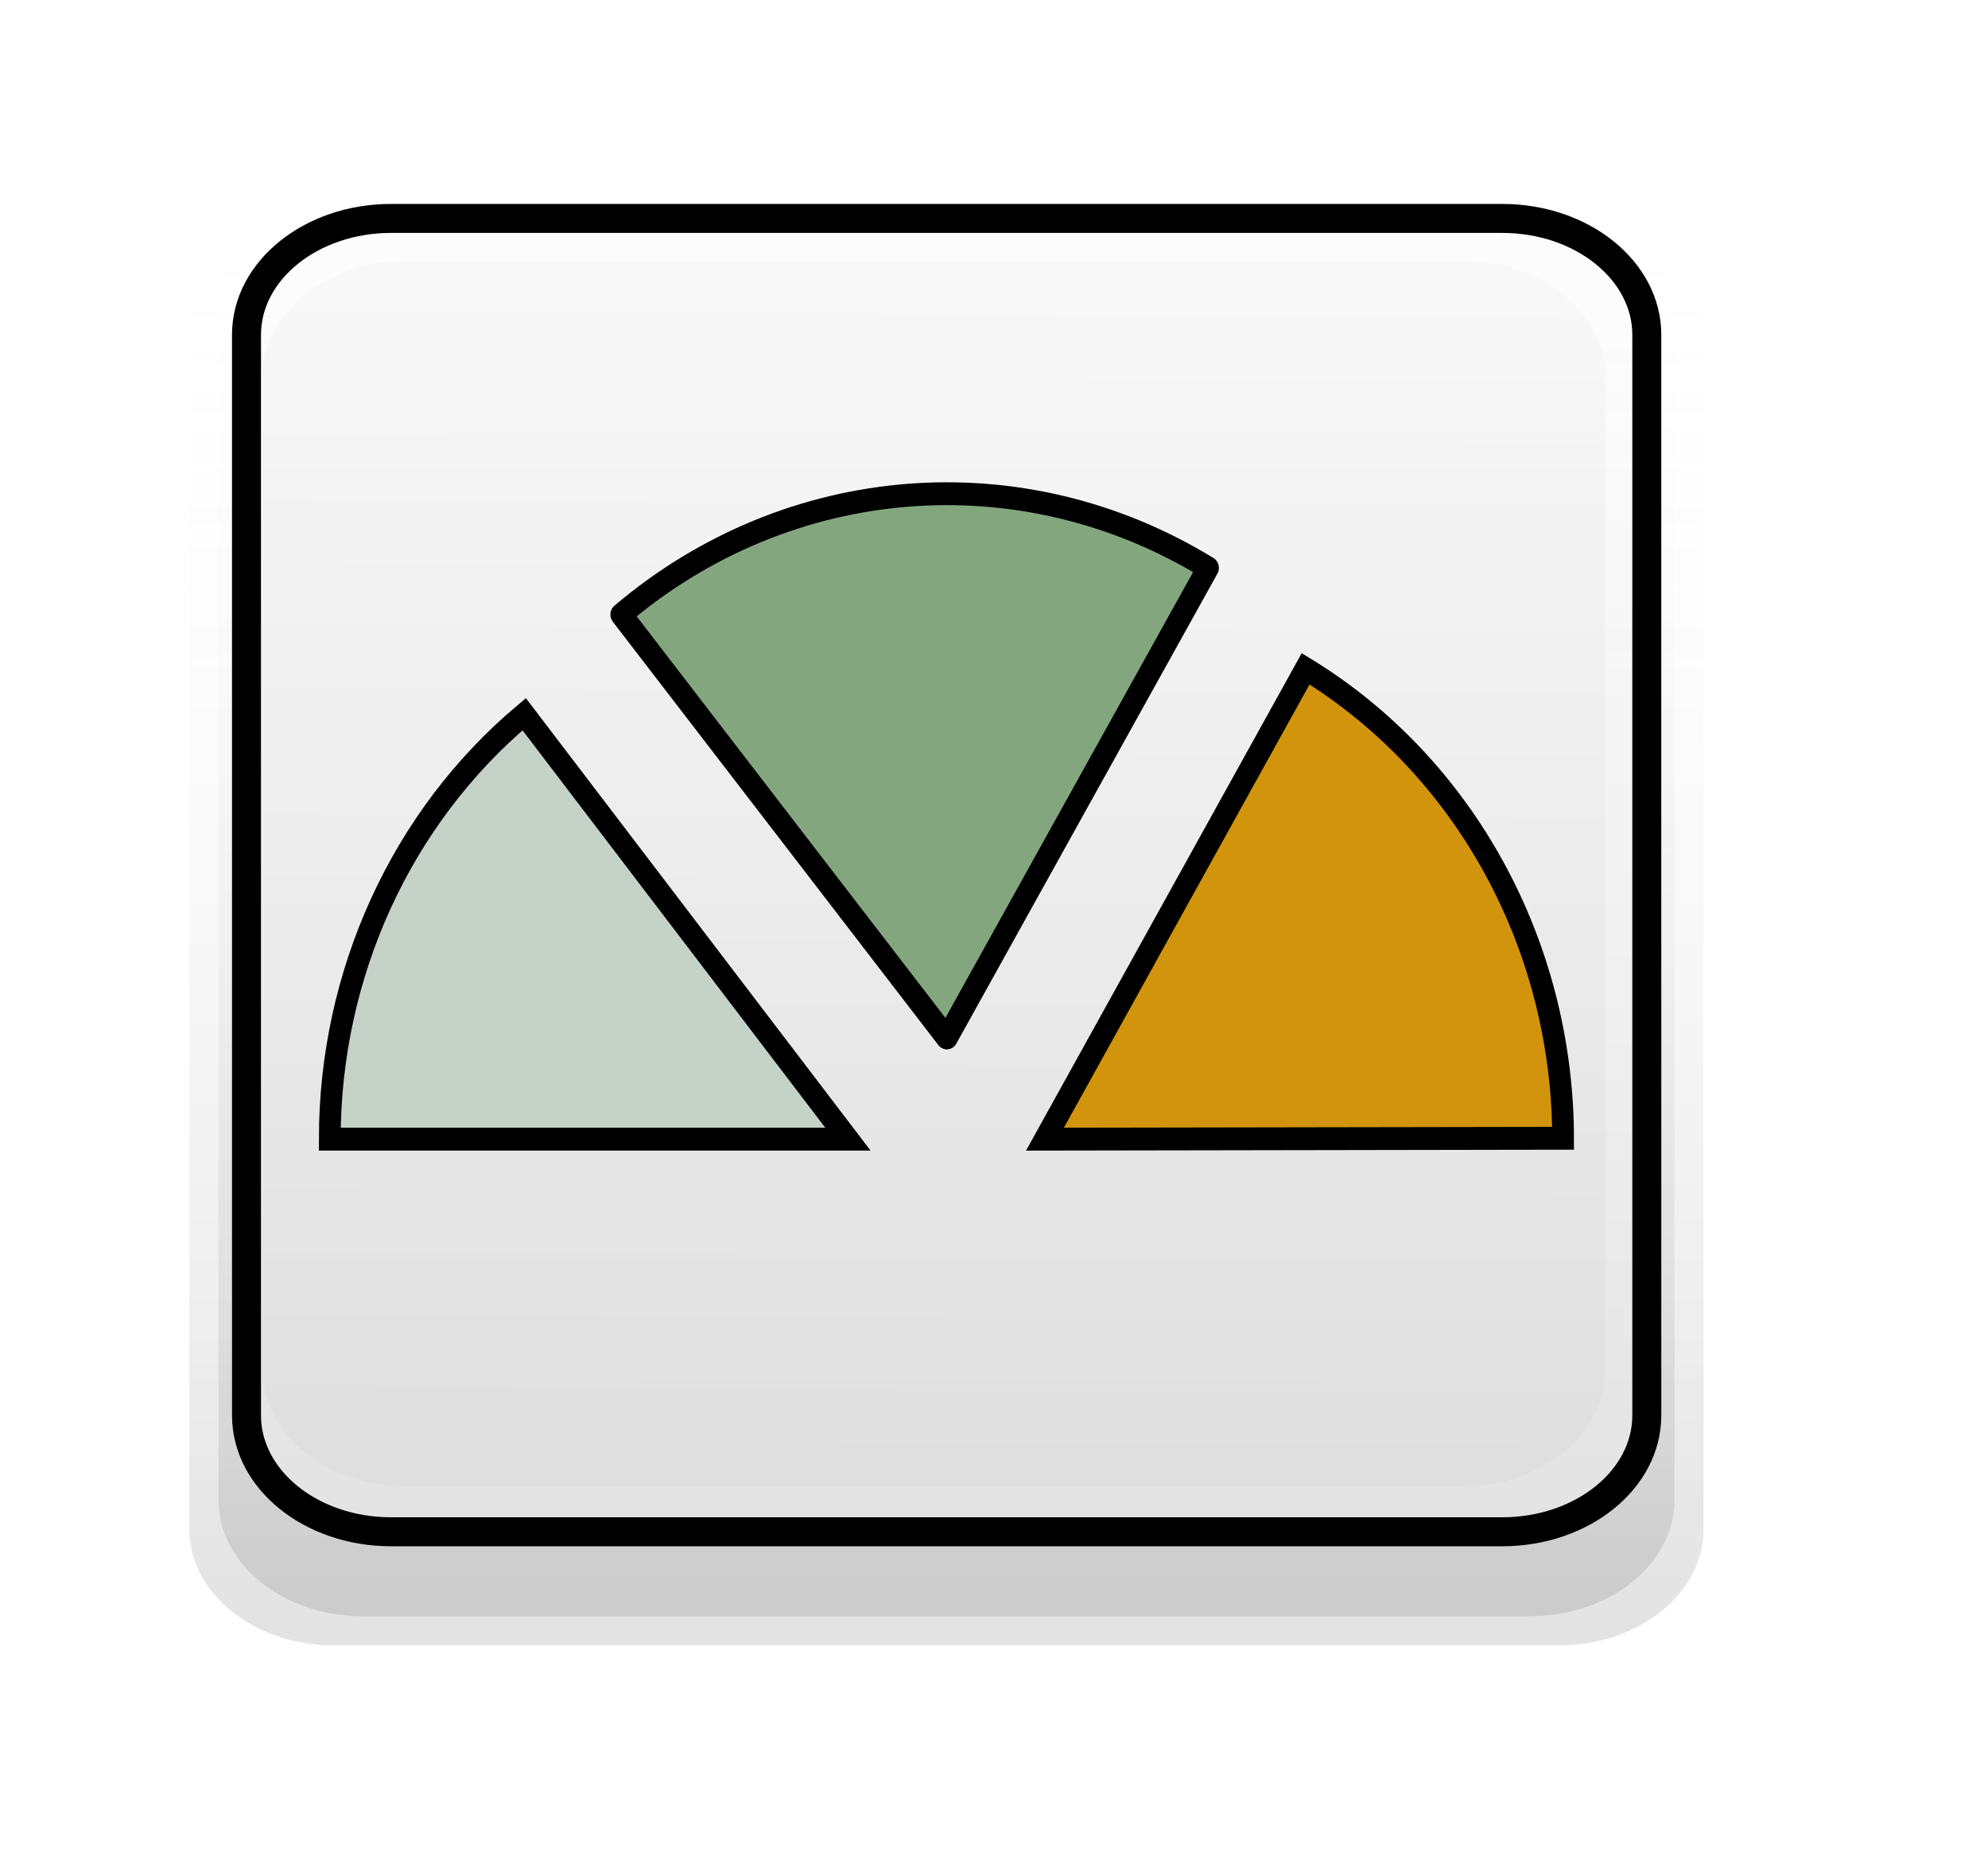
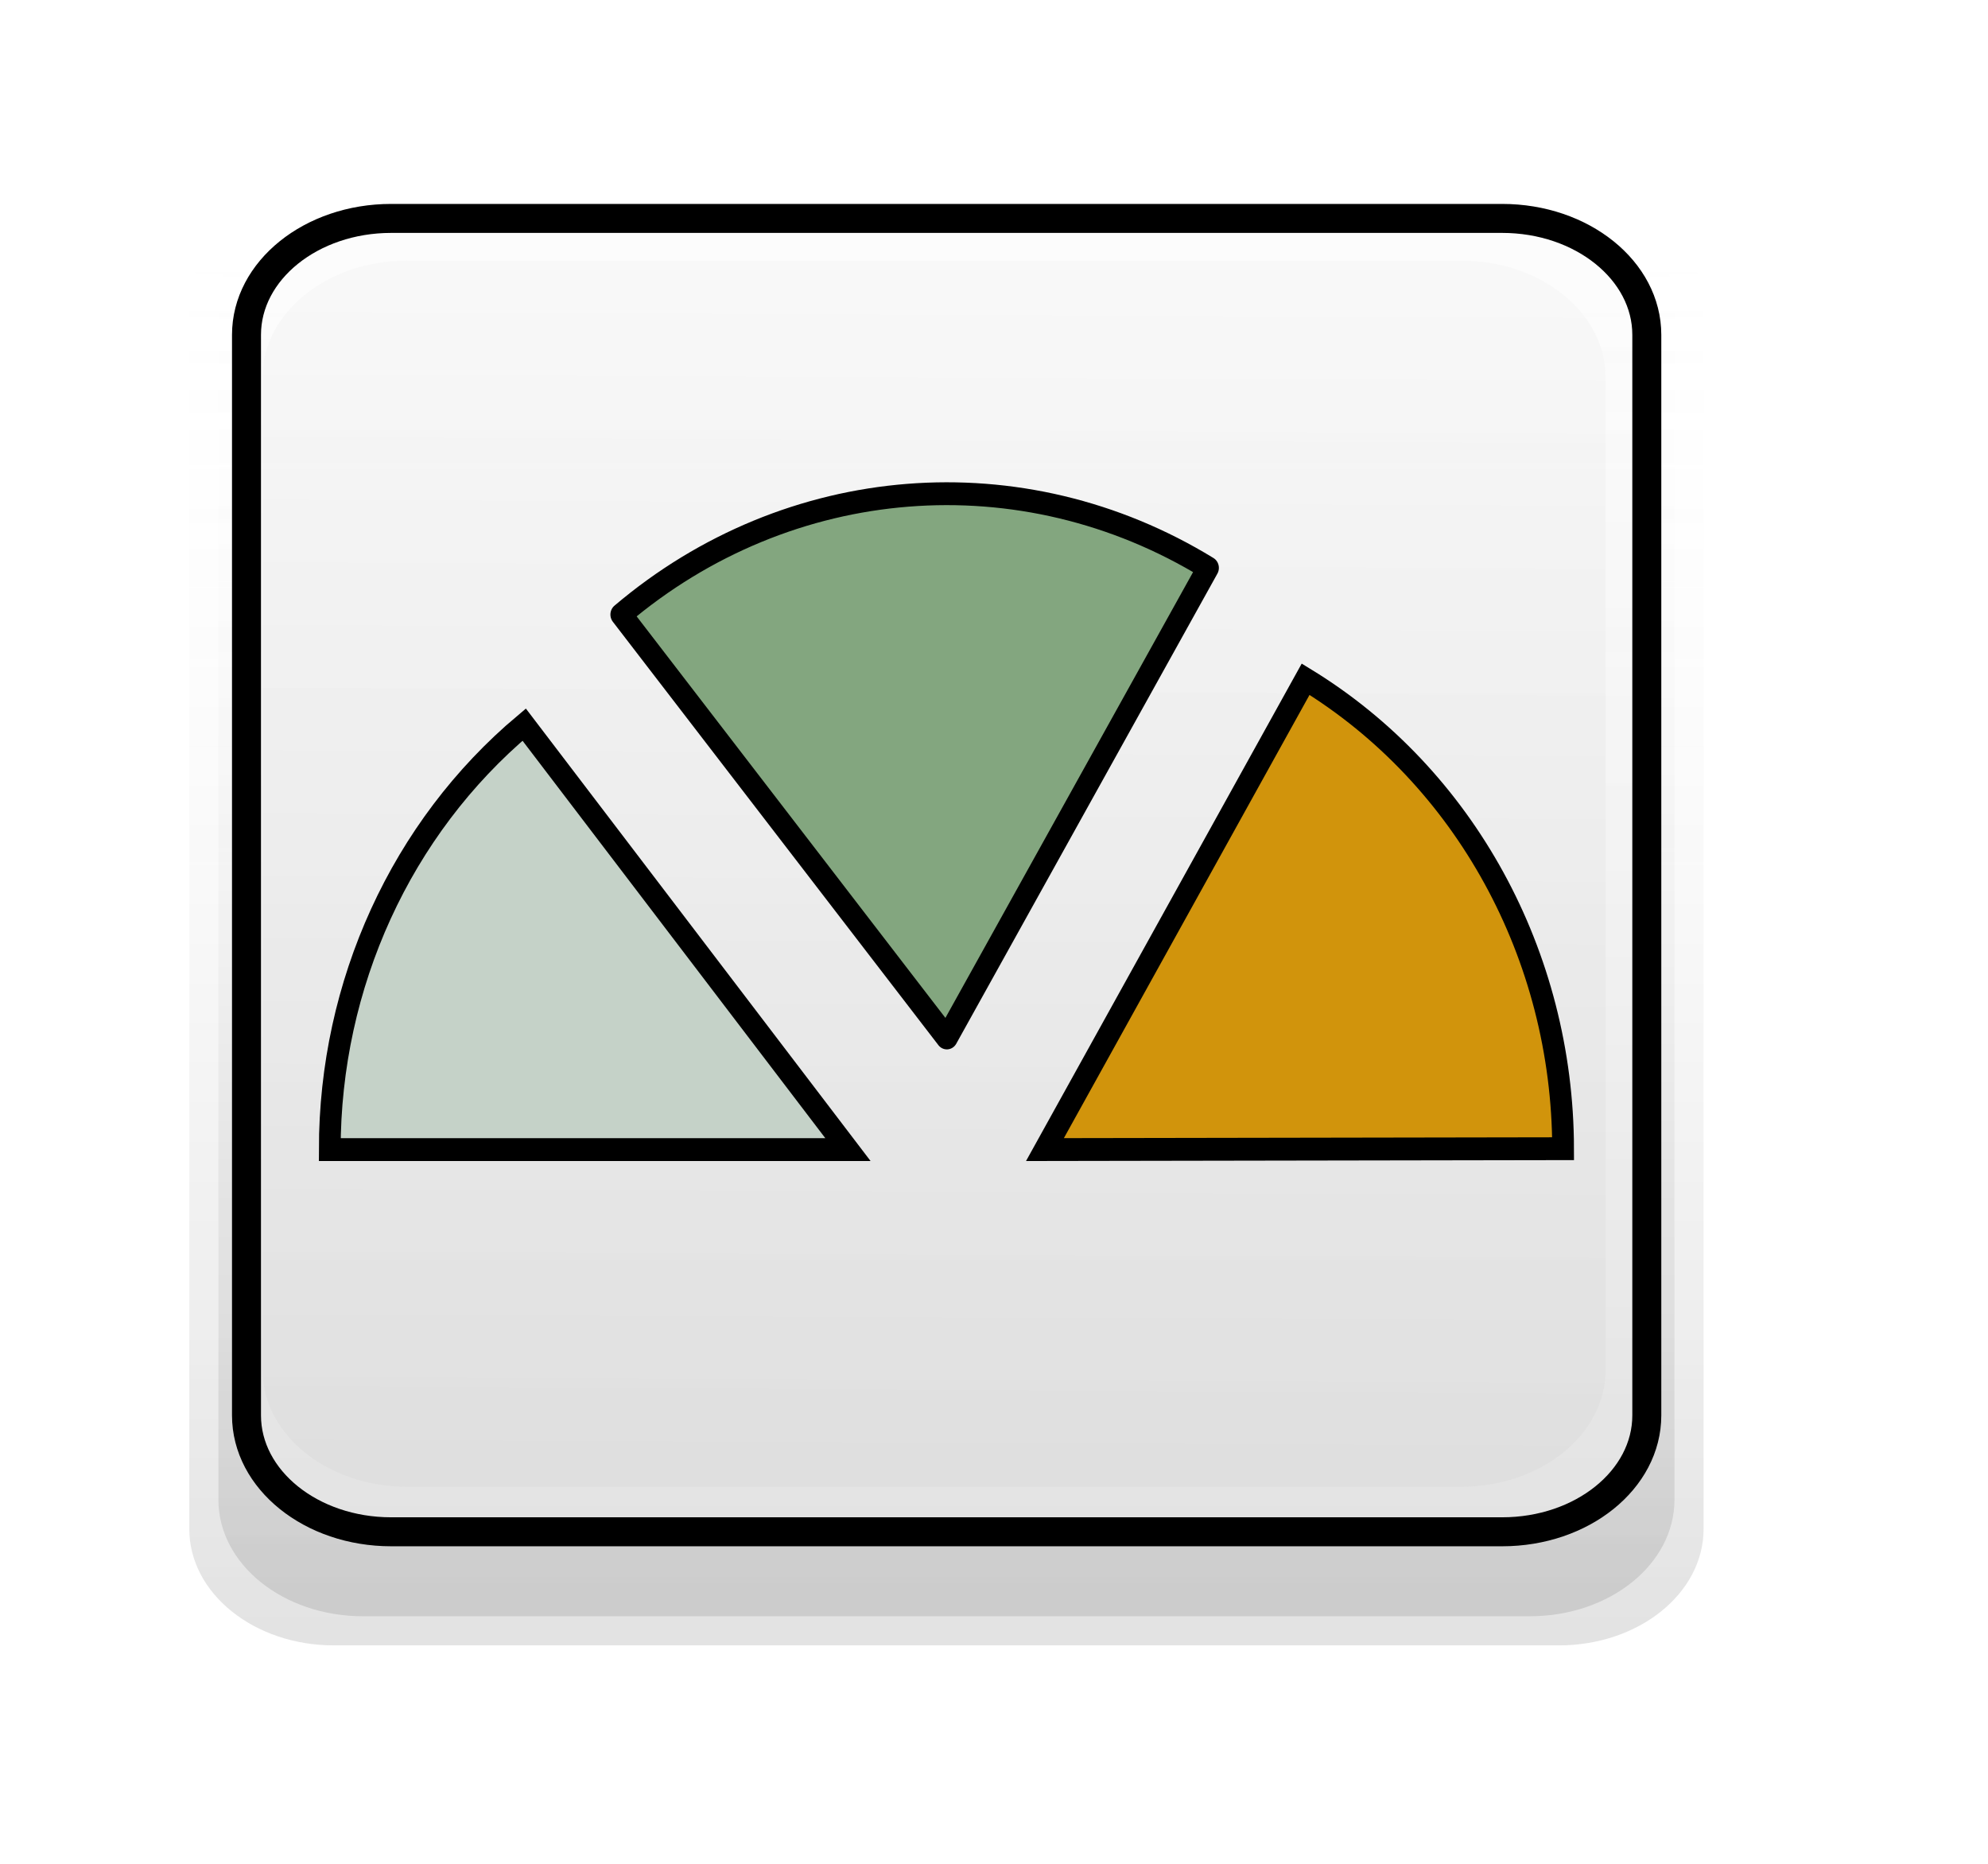
<svg xmlns="http://www.w3.org/2000/svg" xmlns:xlink="http://www.w3.org/1999/xlink" id="svg1" width="64mm" height="60mm">
  <defs id="defs3">
    <linearGradient id="linearGradient4044">
      <stop style="stop-color:#ffffff;stop-opacity:0;" offset="0" id="stop4045" />
      <stop style="stop-color:#363636;stop-opacity:0.188;" offset="1" id="stop4046" />
    </linearGradient>
    <linearGradient id="linearGradient3418">
      <stop style="stop-color:#f7f7f7;stop-opacity:1;" offset="0" id="stop3419" />
      <stop style="stop-color:#dedede;stop-opacity:1;" offset="1" id="stop3420" />
    </linearGradient>
    <linearGradient id="linearGradient2791">
      <stop style="stop-color:#fbfbfb;stop-opacity:1;" offset="0" id="stop2792" />
      <stop style="stop-color:#e9e9e9;stop-opacity:1;" offset="1" id="stop2793" />
    </linearGradient>
    <linearGradient xlink:href="#linearGradient2791" id="linearGradient2794" x1="0.497" y1="0.058" x2="0.491" y2="0.961" />
    <linearGradient xlink:href="#linearGradient3418" id="linearGradient3417" x1="0.538" y1="0.013" x2="0.533" y2="0.981" />
    <linearGradient xlink:href="#linearGradient4044" id="linearGradient4043" x1="0.497" y1="0.013" x2="0.497" y2="0.994" />
  </defs>
  <rect style="fill:url(#linearGradient4043);fill-opacity:0.749;fill-rule:evenodd;stroke:none;stroke-width:3pt;stroke-linecap:butt;stroke-linejoin:miter;stroke-opacity:1;" id="rect4047" width="184.252" height="177.157" x="23.031" y="23.04" rx="17.595" ry="14.164" />
  <rect style="fill:url(#linearGradient4043);fill-opacity:0.749;fill-rule:evenodd;stroke:none;stroke-width:3pt;stroke-linecap:butt;stroke-linejoin:miter;stroke-opacity:1;" id="rect3421" width="177.165" height="173.622" x="26.575" y="23.031" rx="17.595" ry="14.164" />
  <rect style="fill:url(#linearGradient2794);fill-opacity:0.749;fill-rule:evenodd;stroke:none;stroke-width:3.526;stroke-linecap:butt;stroke-linejoin:miter;stroke-miterlimit:4;stroke-opacity:1;" id="rect2169" width="170.382" height="159.8" x="30.118" y="26.554" rx="17.595" ry="14.164" />
  <rect style="fill:url(#linearGradient3417);fill-opacity:0.749;fill-rule:evenodd;stroke:none;stroke-width:3pt;stroke-linecap:butt;stroke-linejoin:miter;stroke-opacity:1;" id="rect3416" width="163.397" height="149.2" x="31.955" y="31.699" rx="17.595" ry="14.164" />
  <rect style="fill:none;fill-opacity:0.749;fill-rule:evenodd;stroke:#000000;stroke-width:3.526;stroke-linecap:butt;stroke-linejoin:miter;stroke-miterlimit:4;stroke-opacity:1;" id="rect5928" width="170.382" height="159.8" x="29.993" y="26.575" rx="17.595" ry="14.164" />
-   <path style="fill:#c5d2c8;fill-opacity:1;fill-rule:evenodd;stroke:#000000;stroke-width:2.487;stroke-linecap:butt;stroke-linejoin:miter;stroke-miterlimit:4;stroke-opacity:1" id="path2452" d="M 62.195,159.647 A 59.249,59.249 0 0 1 39.964,113.386 L 99.213,113.386 z" transform="matrix(1.064098,0,0,-1.117664,-2.400621,265.3316)" />
+   <path style="fill:#c5d2c8;fill-opacity:1;fill-rule:evenodd;stroke:#000000;stroke-width:2.487;stroke-linecap:butt;stroke-linejoin:miter;stroke-miterlimit:4;stroke-opacity:1" id="path2452" d="M 62.195,159.647 A 59.249,59.249 0 0 1 39.964,113.386 L 99.213,113.386 z" transform="matrix(1.064098,0,0,-1.117664,-2.400621,266.5988)" />
  <path style="fill:#83a67f;fill-opacity:1;fill-rule:evenodd;stroke:#000000;stroke-width:2.487;stroke-linecap:butt;stroke-linejoin:round;stroke-miterlimit:4;stroke-opacity:1" id="path1750" d="M 129.074,164.559 A 59.249,59.249 0 0 1 61.986,159.479 L 99.213,113.386 z" transform="matrix(1.064098,0,0,-1.117664,9.635918,253.018)" />
-   <path style="fill:#d1940c;fill-opacity:1;fill-rule:evenodd;stroke:#000000;stroke-width:2.487;stroke-linecap:butt;stroke-linejoin:miter;stroke-miterlimit:4;stroke-opacity:1" id="path1755" d="M 158.461,113.482 A 59.249,59.249 0 0 1 129.021,164.59 L 99.213,113.386 z" transform="matrix(1.064098,0,0,-1.117664,21.57172,265.3316)" />
+   <path style="fill:#d1940c;fill-opacity:1;fill-rule:evenodd;stroke:#000000;stroke-width:2.487;stroke-linecap:butt;stroke-linejoin:miter;stroke-miterlimit:4;stroke-opacity:1" id="path1755" d="M 158.461,113.482 A 59.249,59.249 0 0 1 129.021,164.59 L 99.213,113.386 z" transform="matrix(1.064098,0,0,-1.117664,21.57172,266.5988)" />
</svg>
